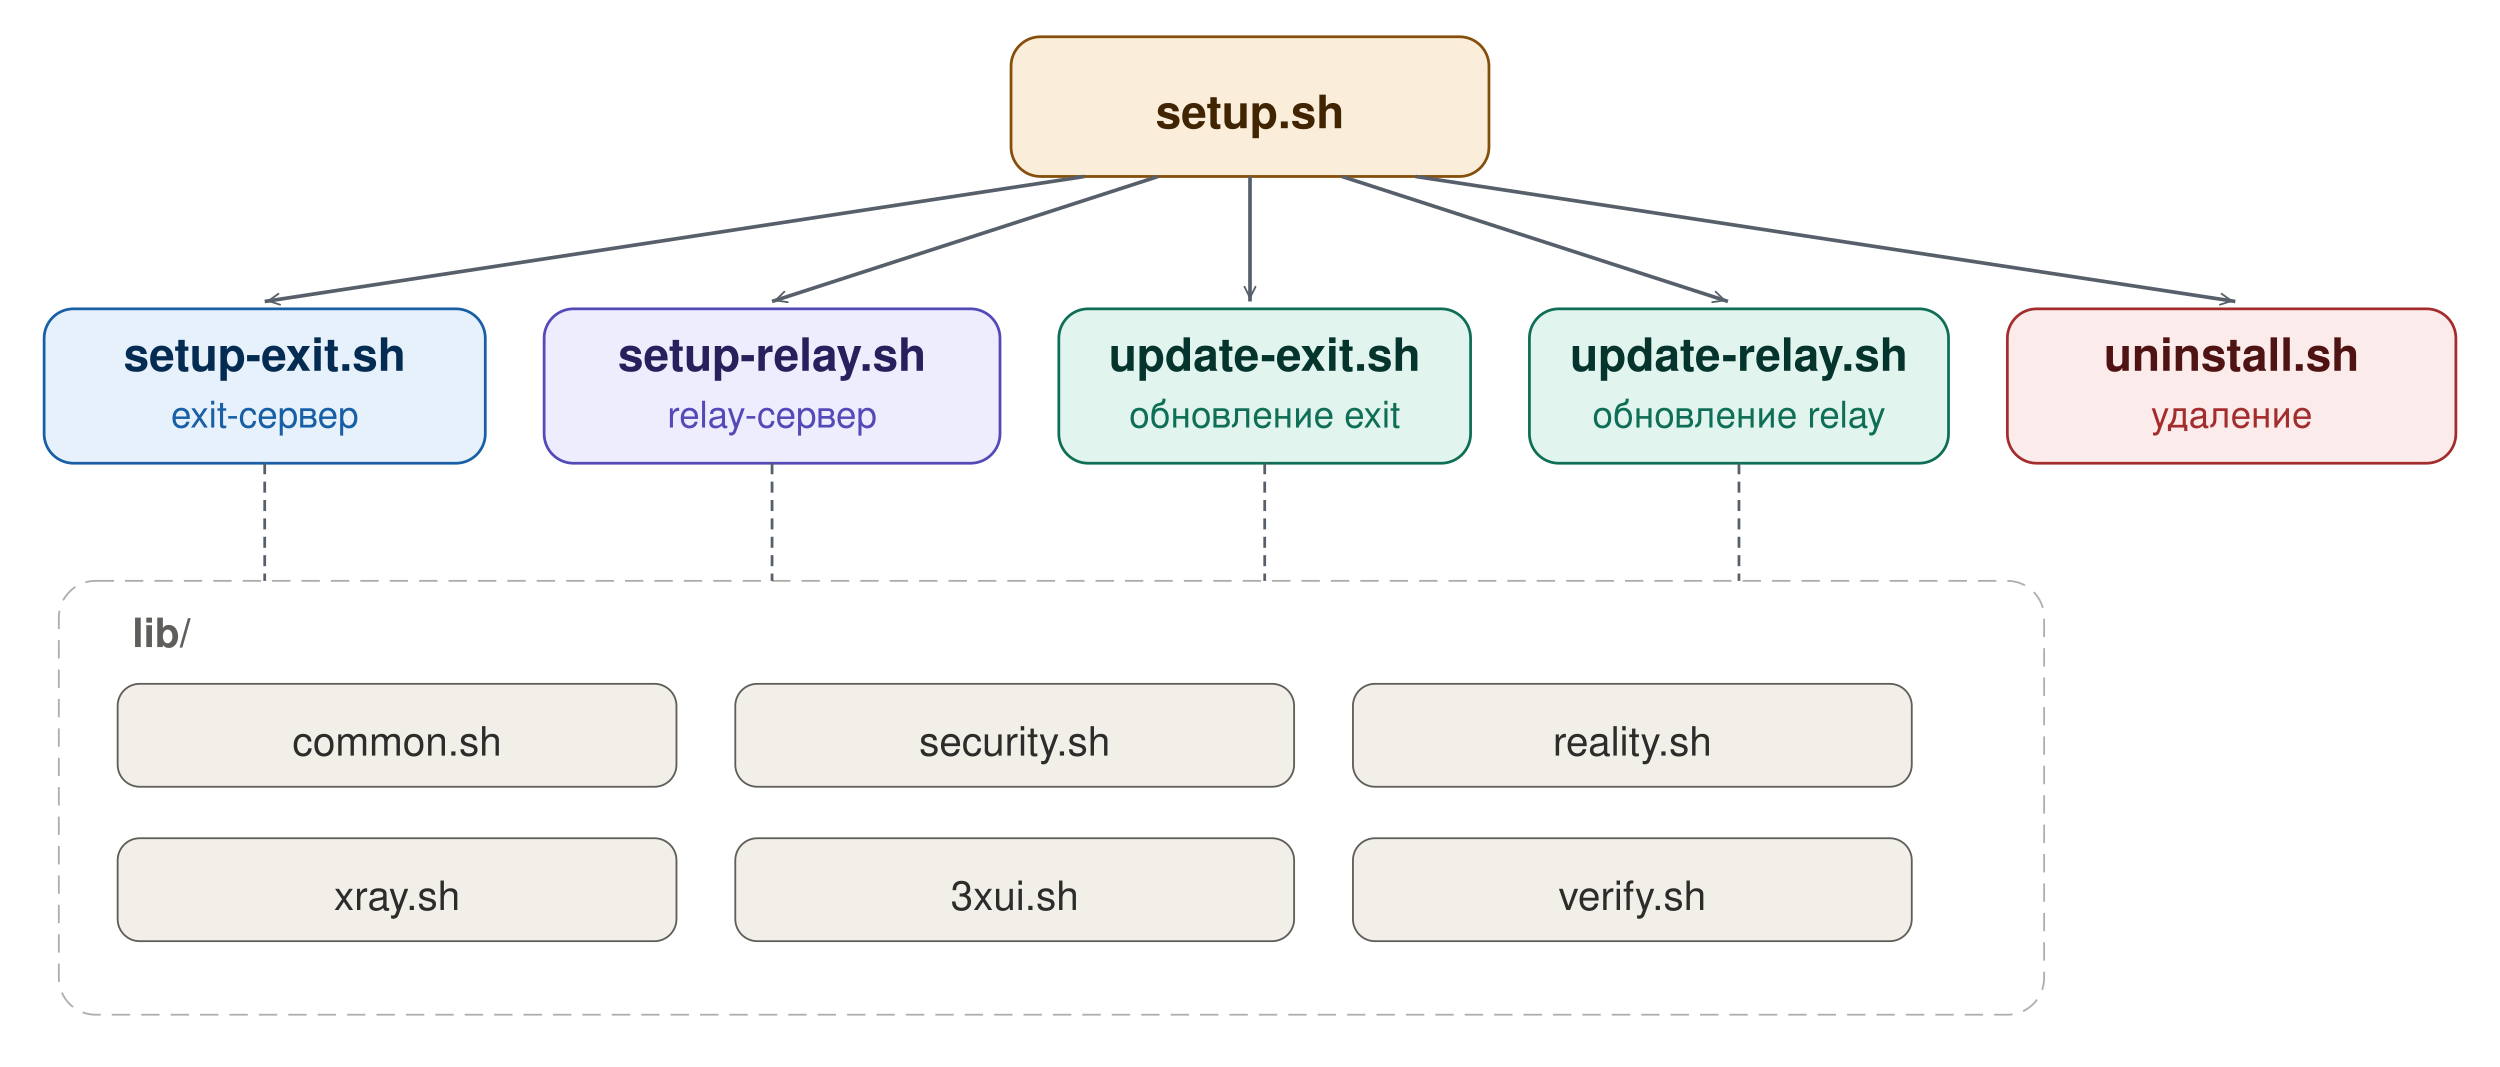
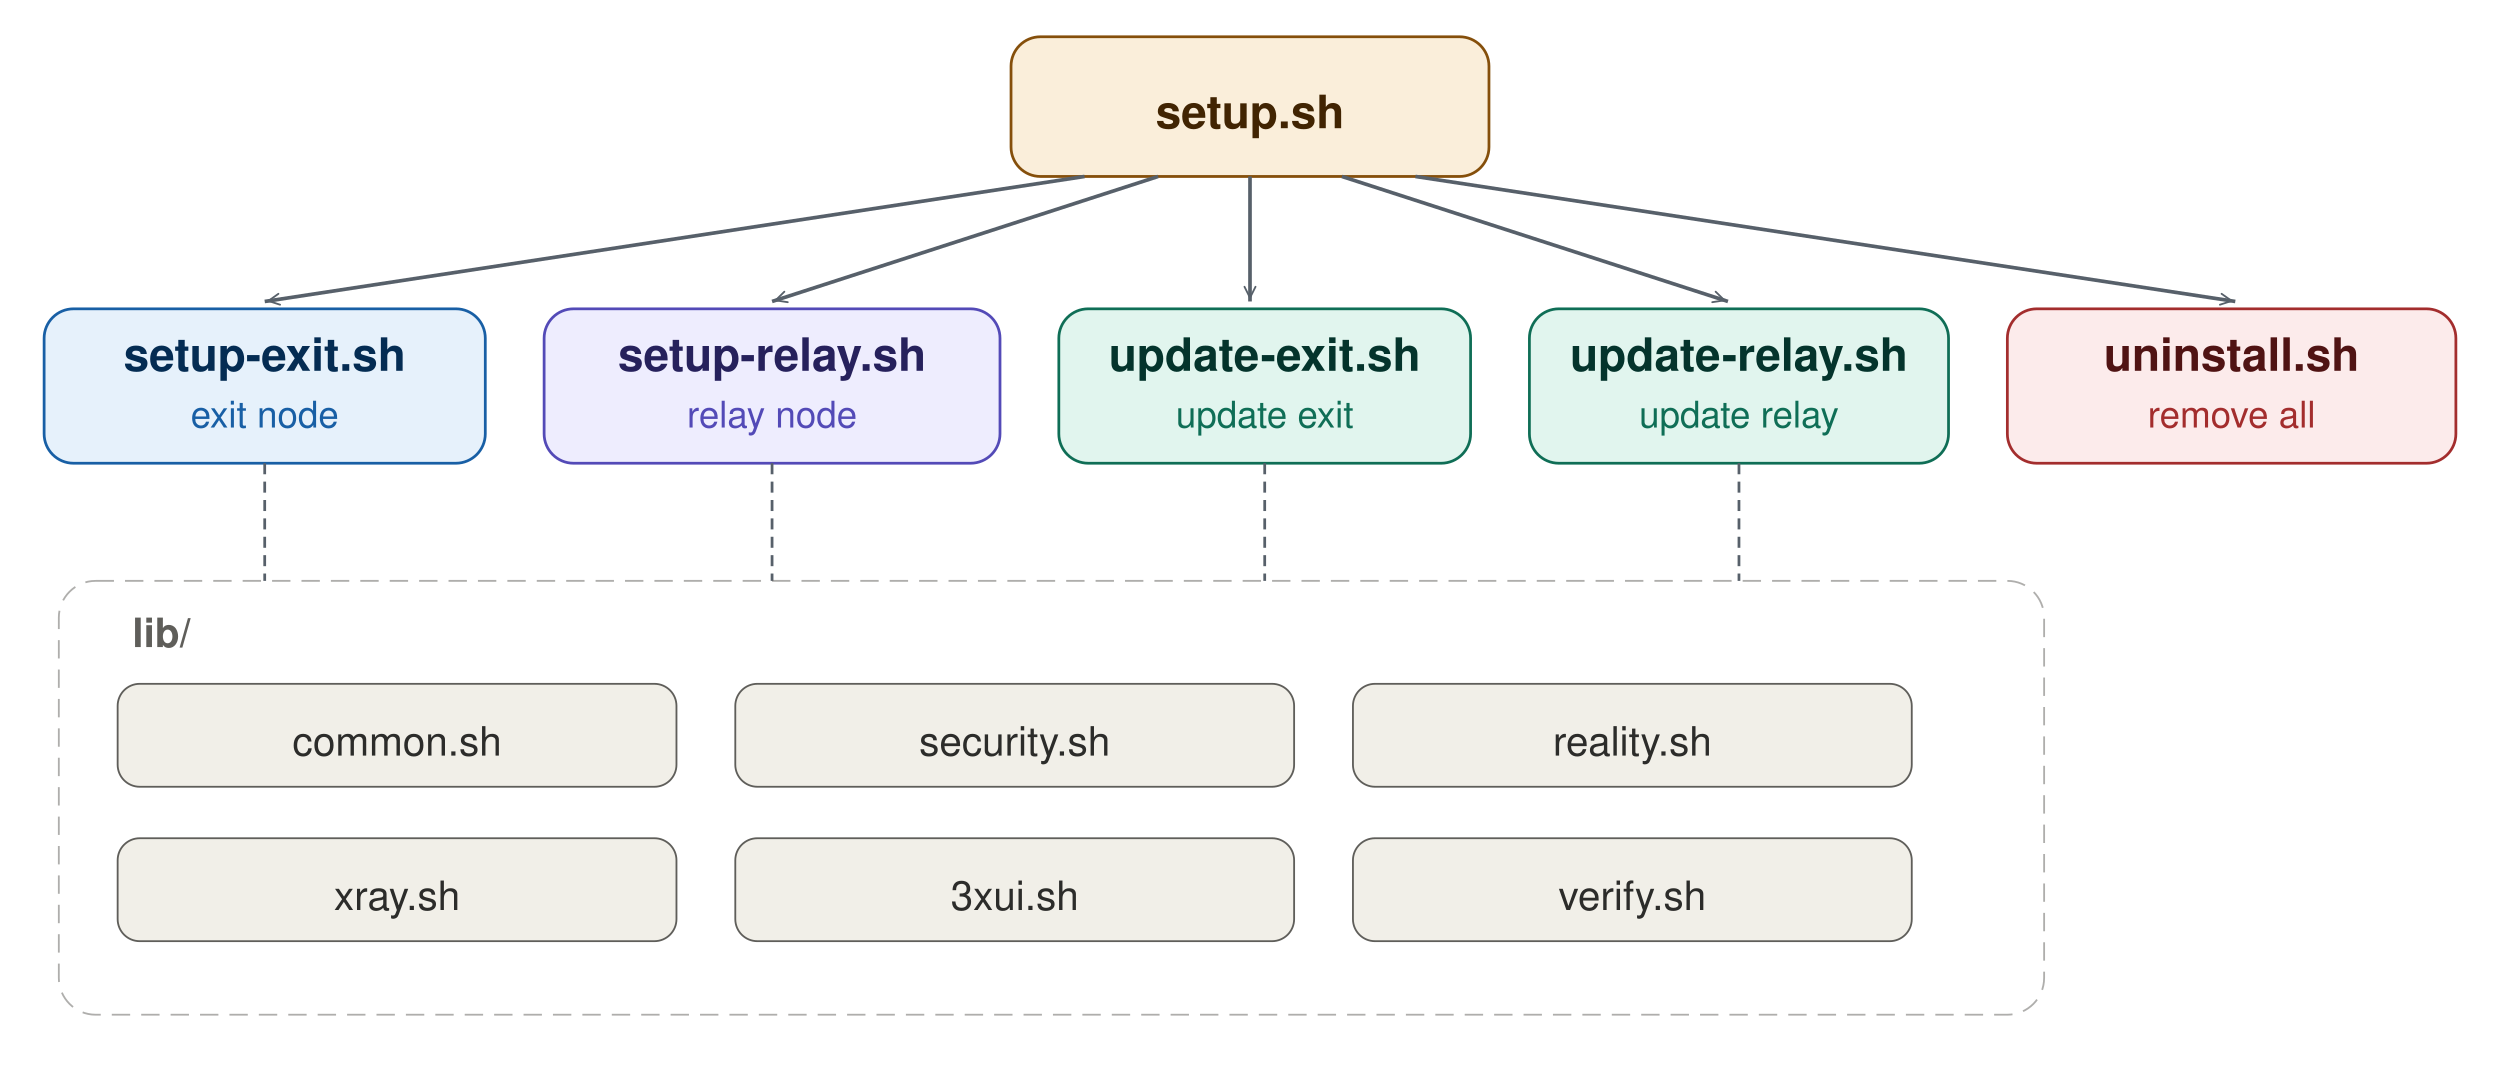
<svg xmlns="http://www.w3.org/2000/svg" width="100%" viewBox="0 0 680 290">
  <style>
text{font-family:-apple-system,BlinkMacSystemFont,"Segoe UI",Helvetica,Arial,sans-serif}
.h{font-size:12.5px;font-weight:600}
.s{font-size:10px}
.m{font-size:11px;font-weight:500}

.en rect{fill:#FAEEDA;stroke:#854F0B;stroke-width:.75}
.en .h{fill:#412402}
.ex rect{fill:#E6F1FB;stroke:#185FA5;stroke-width:.75}
.ex .h{fill:#042C53} .ex .s{fill:#185FA5}
.rl rect{fill:#EEEDFE;stroke:#534AB7;stroke-width:.75}
.rl .h{fill:#26215C} .rl .s{fill:#534AB7}
.up rect{fill:#E1F5EE;stroke:#0F6E56;stroke-width:.75}
.up .h{fill:#04342C} .up .s{fill:#0F6E56}
.rm rect{fill:#FCEBEB;stroke:#A32D2D;stroke-width:.75}
.rm .h{fill:#501313} .rm .s{fill:#A32D2D}
.lb rect{fill:#F1EFE8;stroke:#5F5E5A;stroke-width:.5}
.lb .m{fill:#2C2C2A}
.lbc{fill:none;stroke:#5F5E5A;stroke-width:.5;stroke-dasharray:5 3;opacity:.5}
.lbl{fill:#5F5E5A;font-size:11px;font-weight:600}

.arr{stroke:#57606a;stroke-width:1;fill:none}
.arr-d{stroke:#57606a;stroke-width:.75;fill:none;stroke-dasharray:3 2}

@media(prefers-color-scheme:dark){
.en rect{fill:#633806;stroke:#EF9F27} .en .h{fill:#FAEEDA}
.ex rect{fill:#0C447C;stroke:#85B7EB} .ex .h{fill:#E6F1FB} .ex .s{fill:#B5D4F4}
.rl rect{fill:#3C3489;stroke:#AFA9EC} .rl .h{fill:#EEEDFE} .rl .s{fill:#CECBF6}
.up rect{fill:#085041;stroke:#5DCAA5} .up .h{fill:#E1F5EE} .up .s{fill:#9FE1CB}
.rm rect{fill:#791F1F;stroke:#F09595} .rm .h{fill:#FCEBEB} .rm .s{fill:#F7C1C1}
.lb rect{fill:#444441;stroke:#B4B2A9} .lb .m{fill:#F1EFE8}
.lbc{stroke:#B4B2A9} .lbl{fill:#B4B2A9}
.arr{stroke:#8b949e} .arr-d{stroke:#8b949e}
}
</style>
  <defs>
    <marker id="a" viewBox="0 0 10 10" refX="9" refY="5" markerWidth="5" markerHeight="5" orient="auto">
      <path d="M1 2L7 5L1 8" fill="none" stroke-width="1.5" stroke-linecap="round" stroke-linejoin="round" class="arr" />
    </marker>
  </defs>
  <g class="en">
    <rect x="275" y="10" width="130" height="38" rx="8" />
    <text class="h" x="340" y="32" text-anchor="middle" dominant-baseline="central">setup.sh</text>
  </g>
  <path d="M295 48 L72 82" class="arr" marker-end="url(#a)" />
  <path d="M315 48 L210 82" class="arr" marker-end="url(#a)" />
  <path d="M340 48 L340 82" class="arr" marker-end="url(#a)" />
  <path d="M365 48 L470 82" class="arr" marker-end="url(#a)" />
  <path d="M385 48 L608 82" class="arr" marker-end="url(#a)" />
  <g class="ex">
    <rect x="12" y="84" width="120" height="42" rx="8" />
    <text class="h" x="72" y="98" text-anchor="middle" dominant-baseline="central">setup-exit.sh</text>
-     <text class="s" x="72" y="114" text-anchor="middle" dominant-baseline="central">exit-сервер</text>
+     <text class="s" x="72" y="114" text-anchor="middle" dominant-baseline="central">exit node</text>
  </g>
  <g class="rl">
    <rect x="148" y="84" width="124" height="42" rx="8" />
    <text class="h" x="210" y="98" text-anchor="middle" dominant-baseline="central">setup-relay.sh</text>
-     <text class="s" x="210" y="114" text-anchor="middle" dominant-baseline="central">relay-сервер</text>
+     <text class="s" x="210" y="114" text-anchor="middle" dominant-baseline="central">relay node</text>
  </g>
  <g class="up">
    <rect x="288" y="84" width="112" height="42" rx="8" />
    <text class="h" x="344" y="98" text-anchor="middle" dominant-baseline="central">update-exit.sh</text>
-     <text class="s" x="344" y="114" text-anchor="middle" dominant-baseline="central">обновление exit</text>
+     <text class="s" x="344" y="114" text-anchor="middle" dominant-baseline="central">update exit</text>
  </g>
  <g class="up">
    <rect x="416" y="84" width="114" height="42" rx="8" />
    <text class="h" x="473" y="98" text-anchor="middle" dominant-baseline="central">update-relay.sh</text>
-     <text class="s" x="473" y="114" text-anchor="middle" dominant-baseline="central">обновление relay</text>
+     <text class="s" x="473" y="114" text-anchor="middle" dominant-baseline="central">update relay</text>
  </g>
  <g class="rm">
    <rect x="546" y="84" width="122" height="42" rx="8" />
    <text class="h" x="607" y="98" text-anchor="middle" dominant-baseline="central">uninstall.sh</text>
-     <text class="s" x="607" y="114" text-anchor="middle" dominant-baseline="central">удаление</text>
+     <text class="s" x="607" y="114" text-anchor="middle" dominant-baseline="central">remove all</text>
  </g>
  <path d="M72 126 L72 158" class="arr-d" />
  <path d="M210 126 L210 158" class="arr-d" />
  <path d="M344 126 L344 158" class="arr-d" />
  <path d="M473 126 L473 158" class="arr-d" />
  <rect class="lbc" x="16" y="158" width="540" height="118" rx="10" />
  <text class="lbl" x="36" y="176">lib/</text>
  <g class="lb">
    <rect x="32" y="186" width="152" height="28" rx="6" />
    <text class="m" x="108" y="203" text-anchor="middle" dominant-baseline="central">common.sh</text>
  </g>
  <g class="lb">
    <rect x="200" y="186" width="152" height="28" rx="6" />
    <text class="m" x="276" y="203" text-anchor="middle" dominant-baseline="central">security.sh</text>
  </g>
  <g class="lb">
    <rect x="368" y="186" width="152" height="28" rx="6" />
    <text class="m" x="444" y="203" text-anchor="middle" dominant-baseline="central">reality.sh</text>
  </g>
  <g class="lb">
    <rect x="32" y="228" width="152" height="28" rx="6" />
    <text class="m" x="108" y="245" text-anchor="middle" dominant-baseline="central">xray.sh</text>
  </g>
  <g class="lb">
    <rect x="200" y="228" width="152" height="28" rx="6" />
    <text class="m" x="276" y="245" text-anchor="middle" dominant-baseline="central">3xui.sh</text>
  </g>
  <g class="lb">
    <rect x="368" y="228" width="152" height="28" rx="6" />
    <text class="m" x="444" y="245" text-anchor="middle" dominant-baseline="central">verify.sh</text>
  </g>
</svg>
